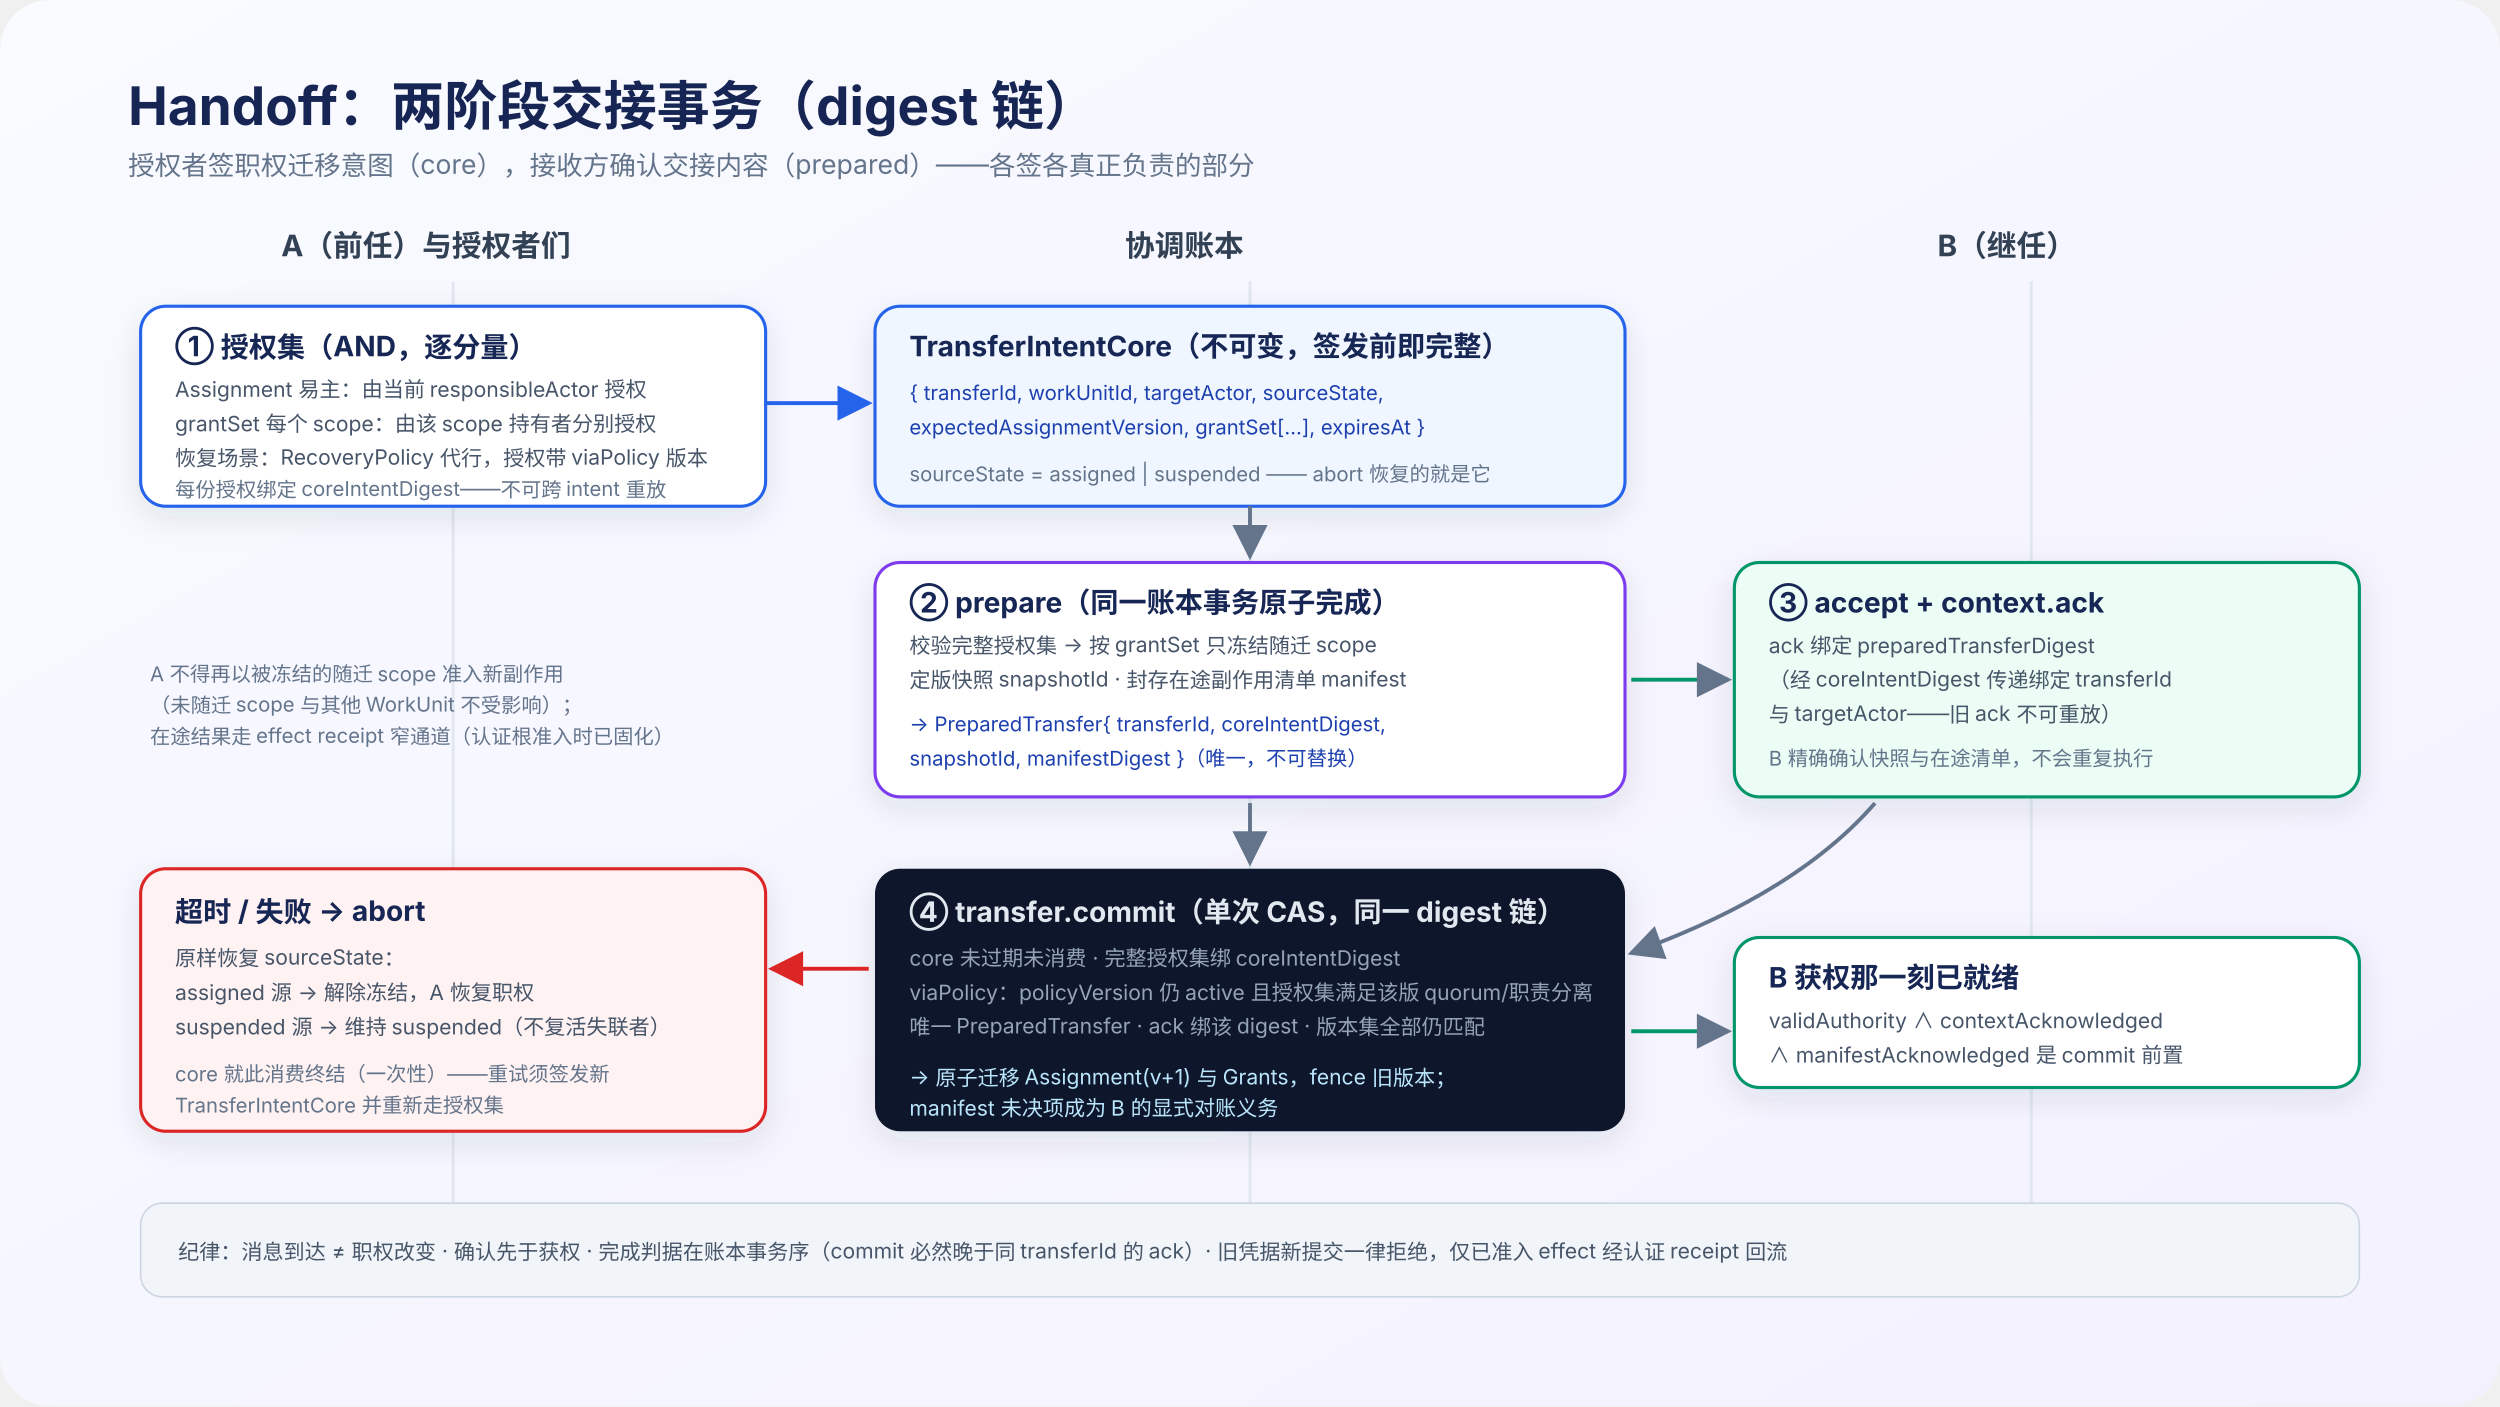
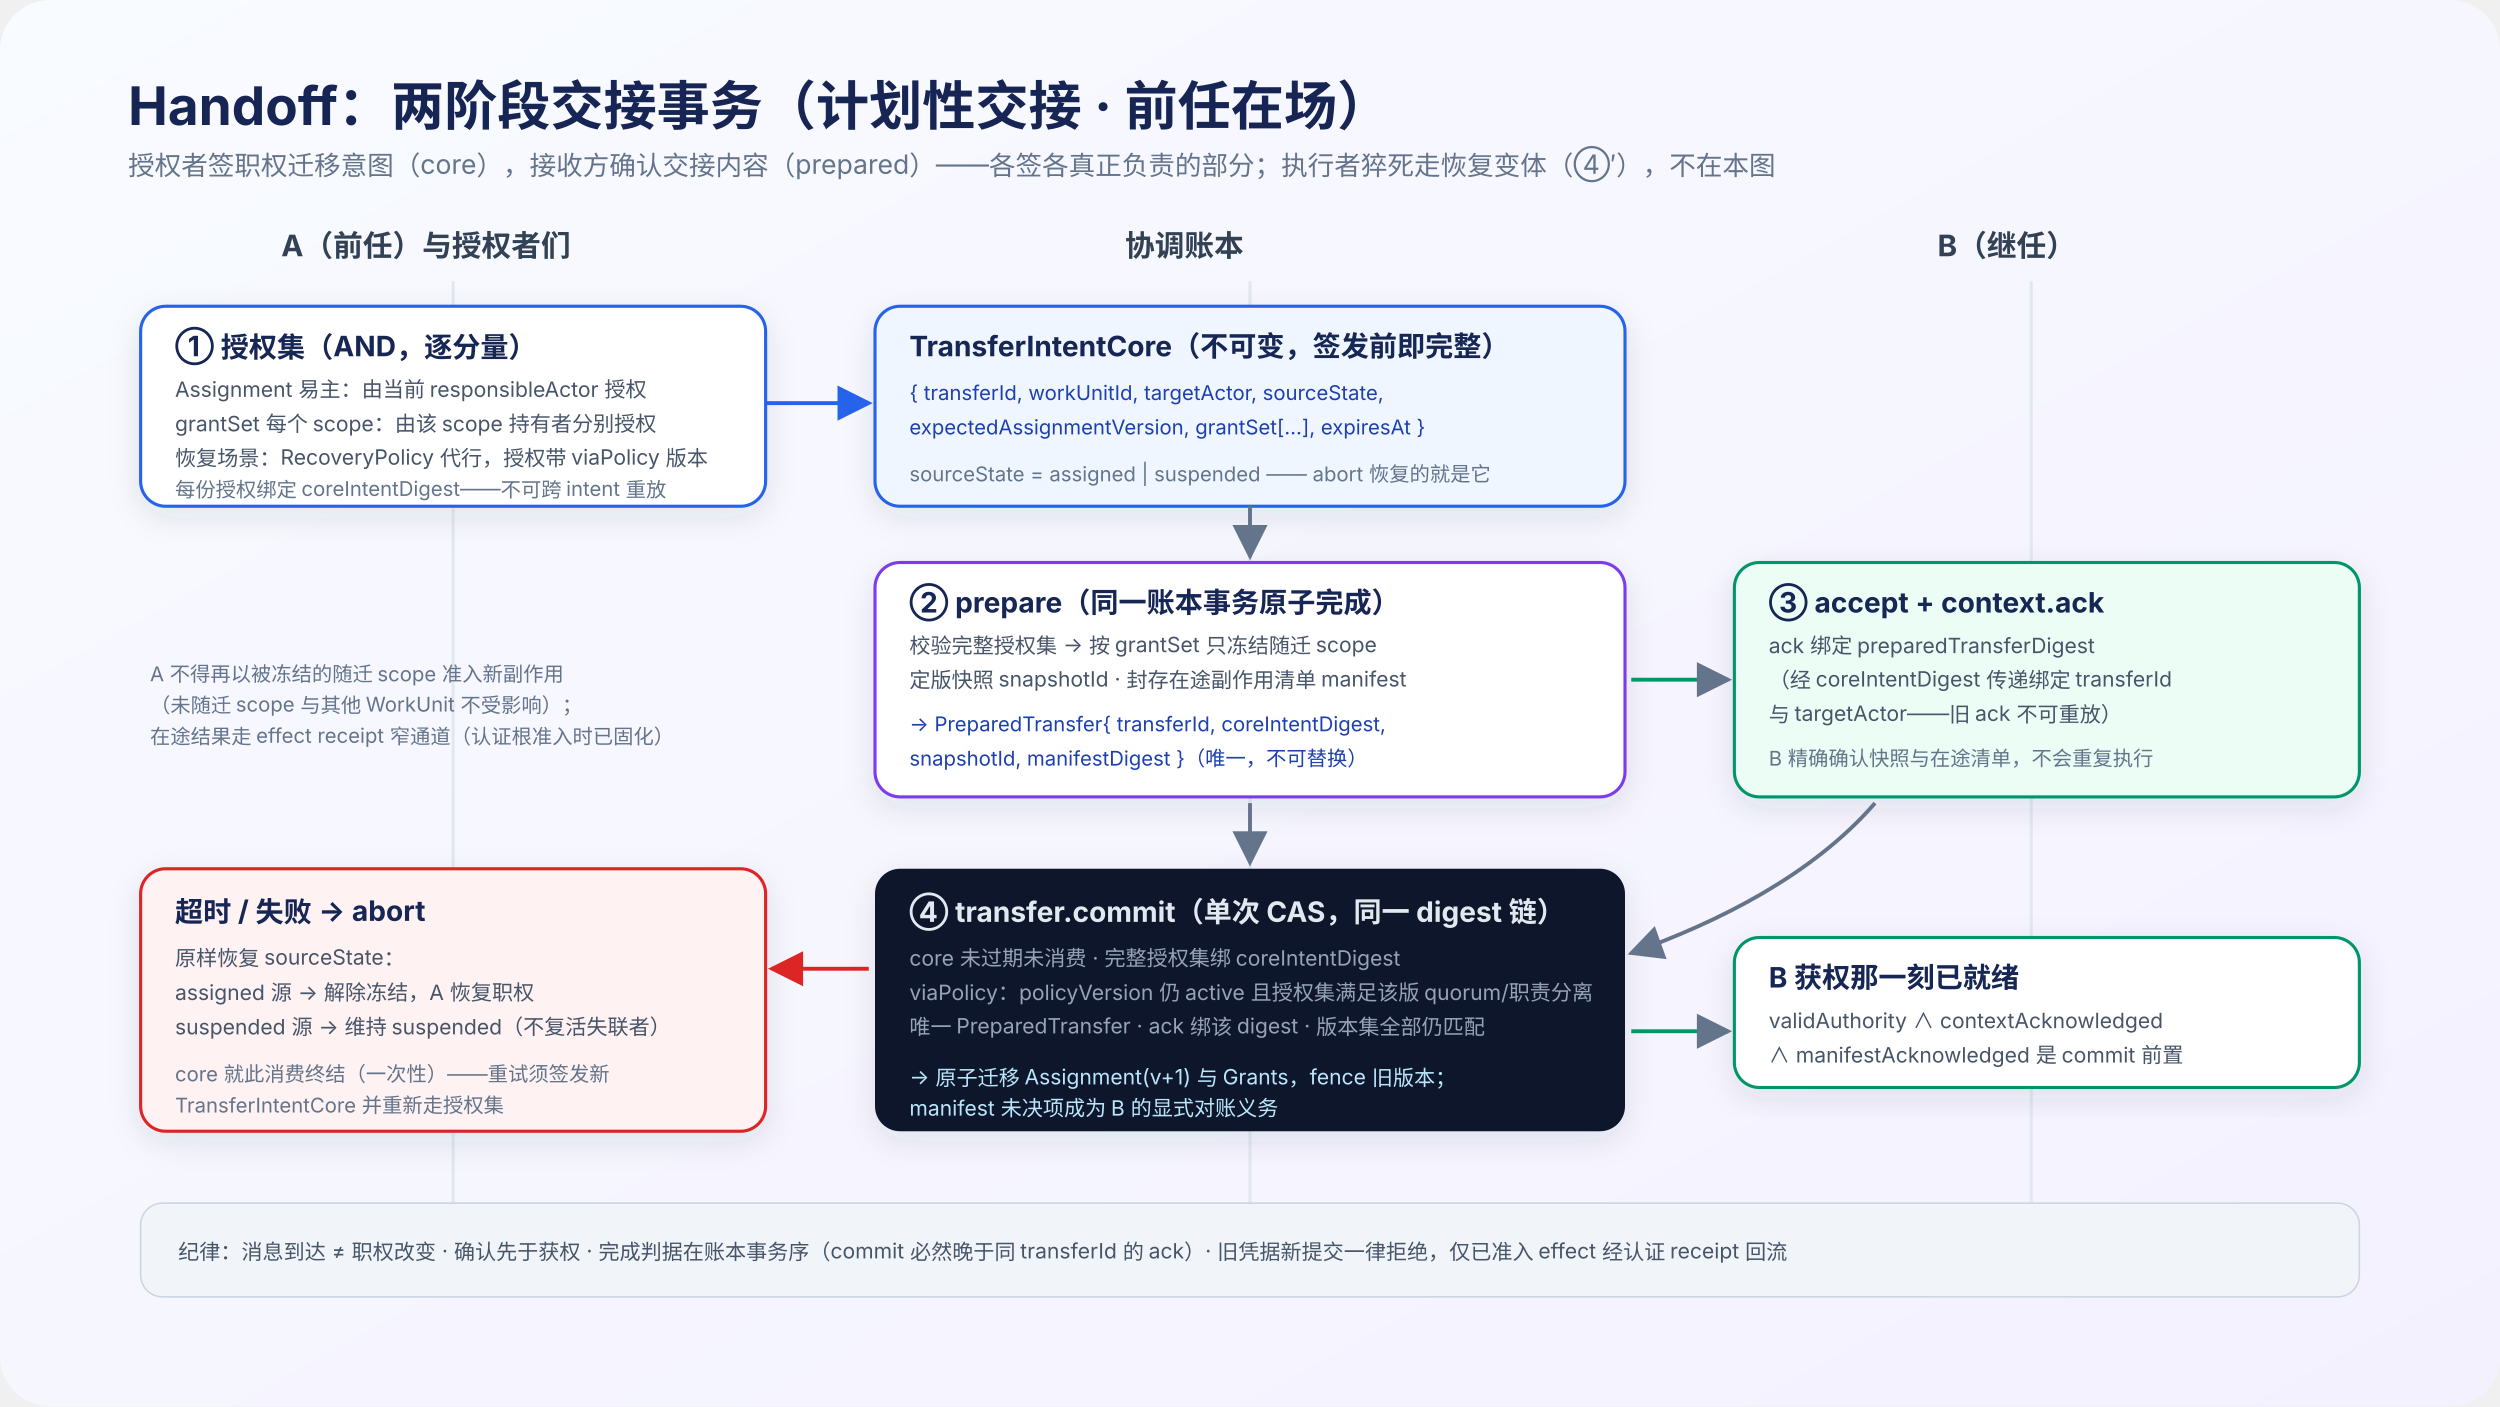
<svg xmlns="http://www.w3.org/2000/svg" width="1600" height="900" viewBox="0 0 1600 900" role="img" aria-labelledby="title desc">
  <defs>
    <linearGradient id="bg" x1="0" y1="0" x2="1" y2="1">
      <stop stop-color="#F8FBFF" />
      <stop offset="1" stop-color="#F4F1FF" />
    </linearGradient>
    <filter id="shadow" x="-20%" y="-20%" width="140%" height="140%">
      <feDropShadow dx="0" dy="6" stdDeviation="10" flood-color="#1E293B" flood-opacity=".10" />
    </filter>
    <marker id="arrow" markerWidth="11" markerHeight="11" refX="9" refY="5.5" orient="auto">
      <path d="M1,1 L10,5.5 L1,10 Z" fill="#64748B" />
    </marker>
    <marker id="blueArrow" markerWidth="11" markerHeight="11" refX="9" refY="5.5" orient="auto">
      <path d="M1,1 L10,5.5 L1,10 Z" fill="#2563EB" />
    </marker>
    <marker id="redArrow" markerWidth="11" markerHeight="11" refX="9" refY="5.5" orient="auto">
      <path d="M1,1 L10,5.5 L1,10 Z" fill="#DC2626" />
    </marker>
    <style>
      .f{font-family:Inter,'Noto Sans CJK SC','PingFang SC',sans-serif}
      .title{font-size:34px;font-weight:750;fill:#172554}
      .sub{font-size:17px;fill:#64748B}
      .lane{font-size:19px;font-weight:750;fill:#334155}
      .h{font-size:18px;font-weight:750;fill:#172554}
      .b{font-size:13.5px;fill:#475569}
      .mono{font-size:13px;fill:#1E40AF}
      .note{font-size:13px;fill:#64748B}
      .hL{font-size:18px;font-weight:750;fill:#E2E8F0}
      .bL{font-size:13.5px;fill:#94A3B8}
      .bB{font-size:13.5px;fill:#BAE6FD}
      .node{filter:url(#shadow)}
    </style>
  </defs>
  <rect width="1600" height="900" rx="32" fill="url(#bg)" />
-   <text x="82" y="80" class="f title">Handoff：两阶段交接事务（digest 链）</text>
-   <text x="82" y="112" class="f sub">授权者签职权迁移意图（core），接收方确认交接内容（prepared）——各签各真正负责的部分</text>
+   <text x="82" y="80" class="f title">Handoff：两阶段交接事务（计划性交接 · 前任在场）</text>
+   <text x="82" y="112" class="f sub">授权者签职权迁移意图（core），接收方确认交接内容（prepared）——各签各真正负责的部分；执行者猝死走恢复变体（④′），不在本图</text>
  <text x="180" y="164" class="f lane">A（前任）与授权者们</text>
  <text x="720" y="164" class="f lane">协调账本</text>
  <text x="1240" y="164" class="f lane">B（继任）</text>
  <g stroke="#E2E8F0" stroke-width="2">
    <path d="M290 180 L290 830" />
    <path d="M800 180 L800 830" />
    <path d="M1300 180 L1300 830" />
  </g>
  <g class="node">
    <rect x="90" y="196" width="400" height="128" rx="16" fill="#FFFFFF" stroke="#2563EB" stroke-width="2" />
    <text x="112" y="228" class="f h">① 授权集（AND，逐分量）</text>
    <text x="112" y="254" class="f b">Assignment 易主：由当前 responsibleActor 授权</text>
    <text x="112" y="276" class="f b">grantSet 每个 scope：由该 scope 持有者分别授权</text>
    <text x="112" y="298" class="f b">恢复场景：RecoveryPolicy 代行，授权带 viaPolicy 版本</text>
    <text x="112" y="318" class="f note">每份授权绑定 coreIntentDigest——不可跨 intent 重放</text>
  </g>
  <g class="node">
    <rect x="560" y="196" width="480" height="128" rx="16" fill="#EFF6FF" stroke="#2563EB" stroke-width="2" />
    <text x="582" y="228" class="f h">TransferIntentCore（不可变，签发前即完整）</text>
    <text x="582" y="256" class="f mono">{ transferId, workUnitId, targetActor, sourceState,</text>
    <text x="582" y="278" class="f mono">  expectedAssignmentVersion, grantSet[…], expiresAt }</text>
    <text x="582" y="308" class="f note">sourceState = assigned | suspended —— abort 恢复的就是它</text>
  </g>
  <path d="M490 258 L556 258" stroke="#2563EB" stroke-width="2.5" fill="none" marker-end="url(#blueArrow)" />
  <g class="node">
    <rect x="560" y="360" width="480" height="150" rx="16" fill="#FFFFFF" stroke="#7C3AED" stroke-width="2" />
    <text x="582" y="392" class="f h">② prepare（同一账本事务原子完成）</text>
    <text x="582" y="418" class="f b">校验完整授权集 → 按 grantSet 只冻结随迁 scope</text>
    <text x="582" y="440" class="f b">定版快照 snapshotId · 封存在途副作用清单 manifest</text>
    <text x="582" y="468" class="f mono">→ PreparedTransfer{ transferId, coreIntentDigest,</text>
    <text x="582" y="490" class="f mono">   snapshotId, manifestDigest }（唯一，不可替换）</text>
  </g>
  <path d="M800 324 L800 356" stroke="#64748B" stroke-width="2.5" fill="none" marker-end="url(#arrow)" />
  <text x="96" y="436" class="f note">A 不得再以被冻结的随迁 scope 准入新副作用</text>
  <text x="96" y="456" class="f note">（未随迁 scope 与其他 WorkUnit 不受影响）；</text>
  <text x="96" y="476" class="f note">在途结果走 effect receipt 窄通道（认证根准入时已固化）</text>
  <g class="node">
    <rect x="1110" y="360" width="400" height="150" rx="16" fill="#ECFDF5" stroke="#059669" stroke-width="2" />
    <text x="1132" y="392" class="f h">③ accept + context.ack</text>
    <text x="1132" y="418" class="f b">ack 绑定 preparedTransferDigest</text>
    <text x="1132" y="440" class="f b">（经 coreIntentDigest 传递绑定 transferId</text>
    <text x="1132" y="462" class="f b">与 targetActor——旧 ack 不可重放）</text>
    <text x="1132" y="490" class="f note">B 精确确认快照与在途清单，不会重复执行</text>
  </g>
  <path d="M1044 435 L1106 435" stroke="#059669" stroke-width="2.5" fill="none" marker-end="url(#arrow)" />
  <g class="node">
    <rect x="560" y="556" width="480" height="168" rx="16" fill="#0F172A" />
    <text x="582" y="590" class="f hL">④ transfer.commit（单次 CAS，同一 digest 链）</text>
    <text x="582" y="618" class="f bL">core 未过期未消费 · 完整授权集绑 coreIntentDigest</text>
    <text x="582" y="640" class="f bL">viaPolicy：policyVersion 仍 active 且授权集满足该版 quorum/职责分离</text>
    <text x="582" y="662" class="f bL">唯一 PreparedTransfer · ack 绑该 digest · 版本集全部仍匹配</text>
    <text x="582" y="694" class="f bB">→ 原子迁移 Assignment(v+1) 与 Grants，fence 旧版本；</text>
    <text x="582" y="714" class="f bB">   manifest 未决项成为 B 的显式对账义务</text>
  </g>
  <path d="M1200 514 C1160 560 1100 590 1044 610" stroke="#64748B" stroke-width="2.5" fill="none" marker-end="url(#arrow)" />
  <path d="M800 514 L800 552" stroke="#64748B" stroke-width="2.5" fill="none" marker-end="url(#arrow)" />
  <g class="node">
    <rect x="1110" y="600" width="400" height="96" rx="16" fill="#FFFFFF" stroke="#059669" stroke-width="2" />
    <text x="1132" y="632" class="f h">B 获权那一刻已就绪</text>
    <text x="1132" y="658" class="f b">validAuthority ∧ contextAcknowledged</text>
    <text x="1132" y="680" class="f b">∧ manifestAcknowledged 是 commit 前置</text>
  </g>
  <path d="M1044 660 L1106 660" stroke="#059669" stroke-width="2.5" fill="none" marker-end="url(#arrow)" />
  <g class="node">
    <rect x="90" y="556" width="400" height="168" rx="16" fill="#FEF2F2" stroke="#DC2626" stroke-width="2" />
    <text x="112" y="590" class="f h" fill="#991B1B">超时 / 失败 → abort</text>
    <text x="112" y="618" class="f b">原样恢复 sourceState：</text>
    <text x="112" y="640" class="f b">assigned 源 → 解除冻结，A 恢复职权</text>
    <text x="112" y="662" class="f b">suspended 源 → 维持 suspended（不复活失联者）</text>
    <text x="112" y="692" class="f note">core 就此消费终结（一次性）——重试须签发新</text>
    <text x="112" y="712" class="f note">TransferIntentCore 并重新走授权集</text>
  </g>
  <path d="M556 620 L494 620" stroke="#DC2626" stroke-width="2.5" fill="none" marker-end="url(#redArrow)" />
  <rect x="90" y="770" width="1420" height="60" rx="14" fill="#F1F5F9" stroke="#CBD5E1" />
  <text x="114" y="806" class="f b">纪律：消息到达 ≠ 职权改变 · 确认先于获权 · 完成判据在账本事务序（commit 必然晚于同 transferId 的 ack）· 旧凭据新提交一律拒绝，仅已准入 effect 经认证 receipt 回流</text>
</svg>
